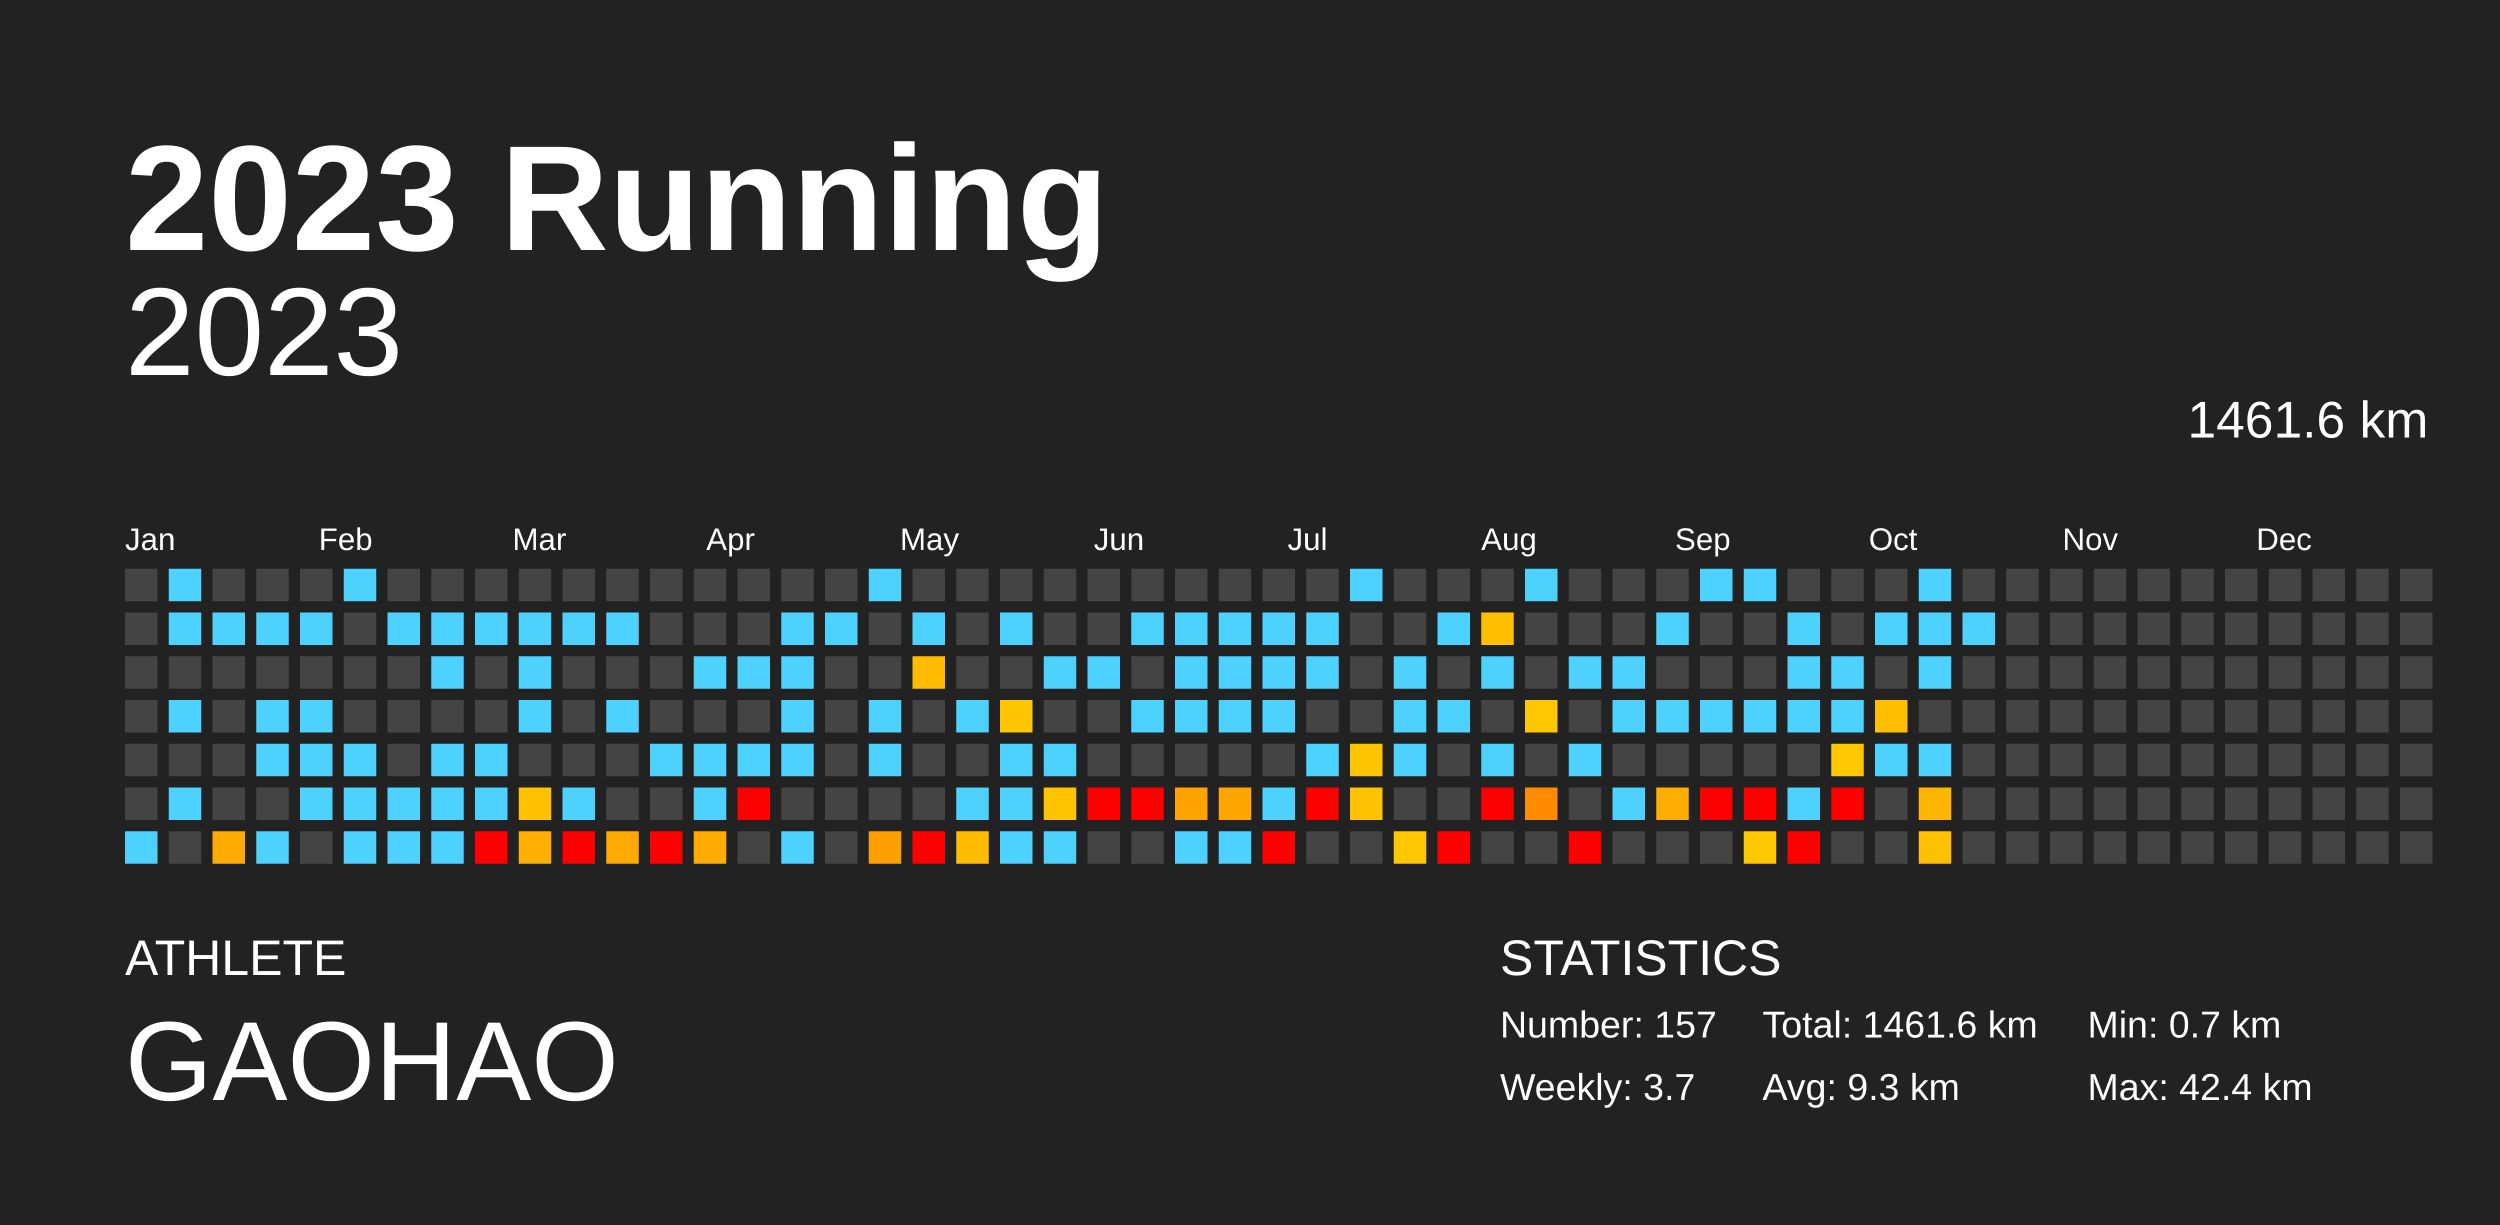
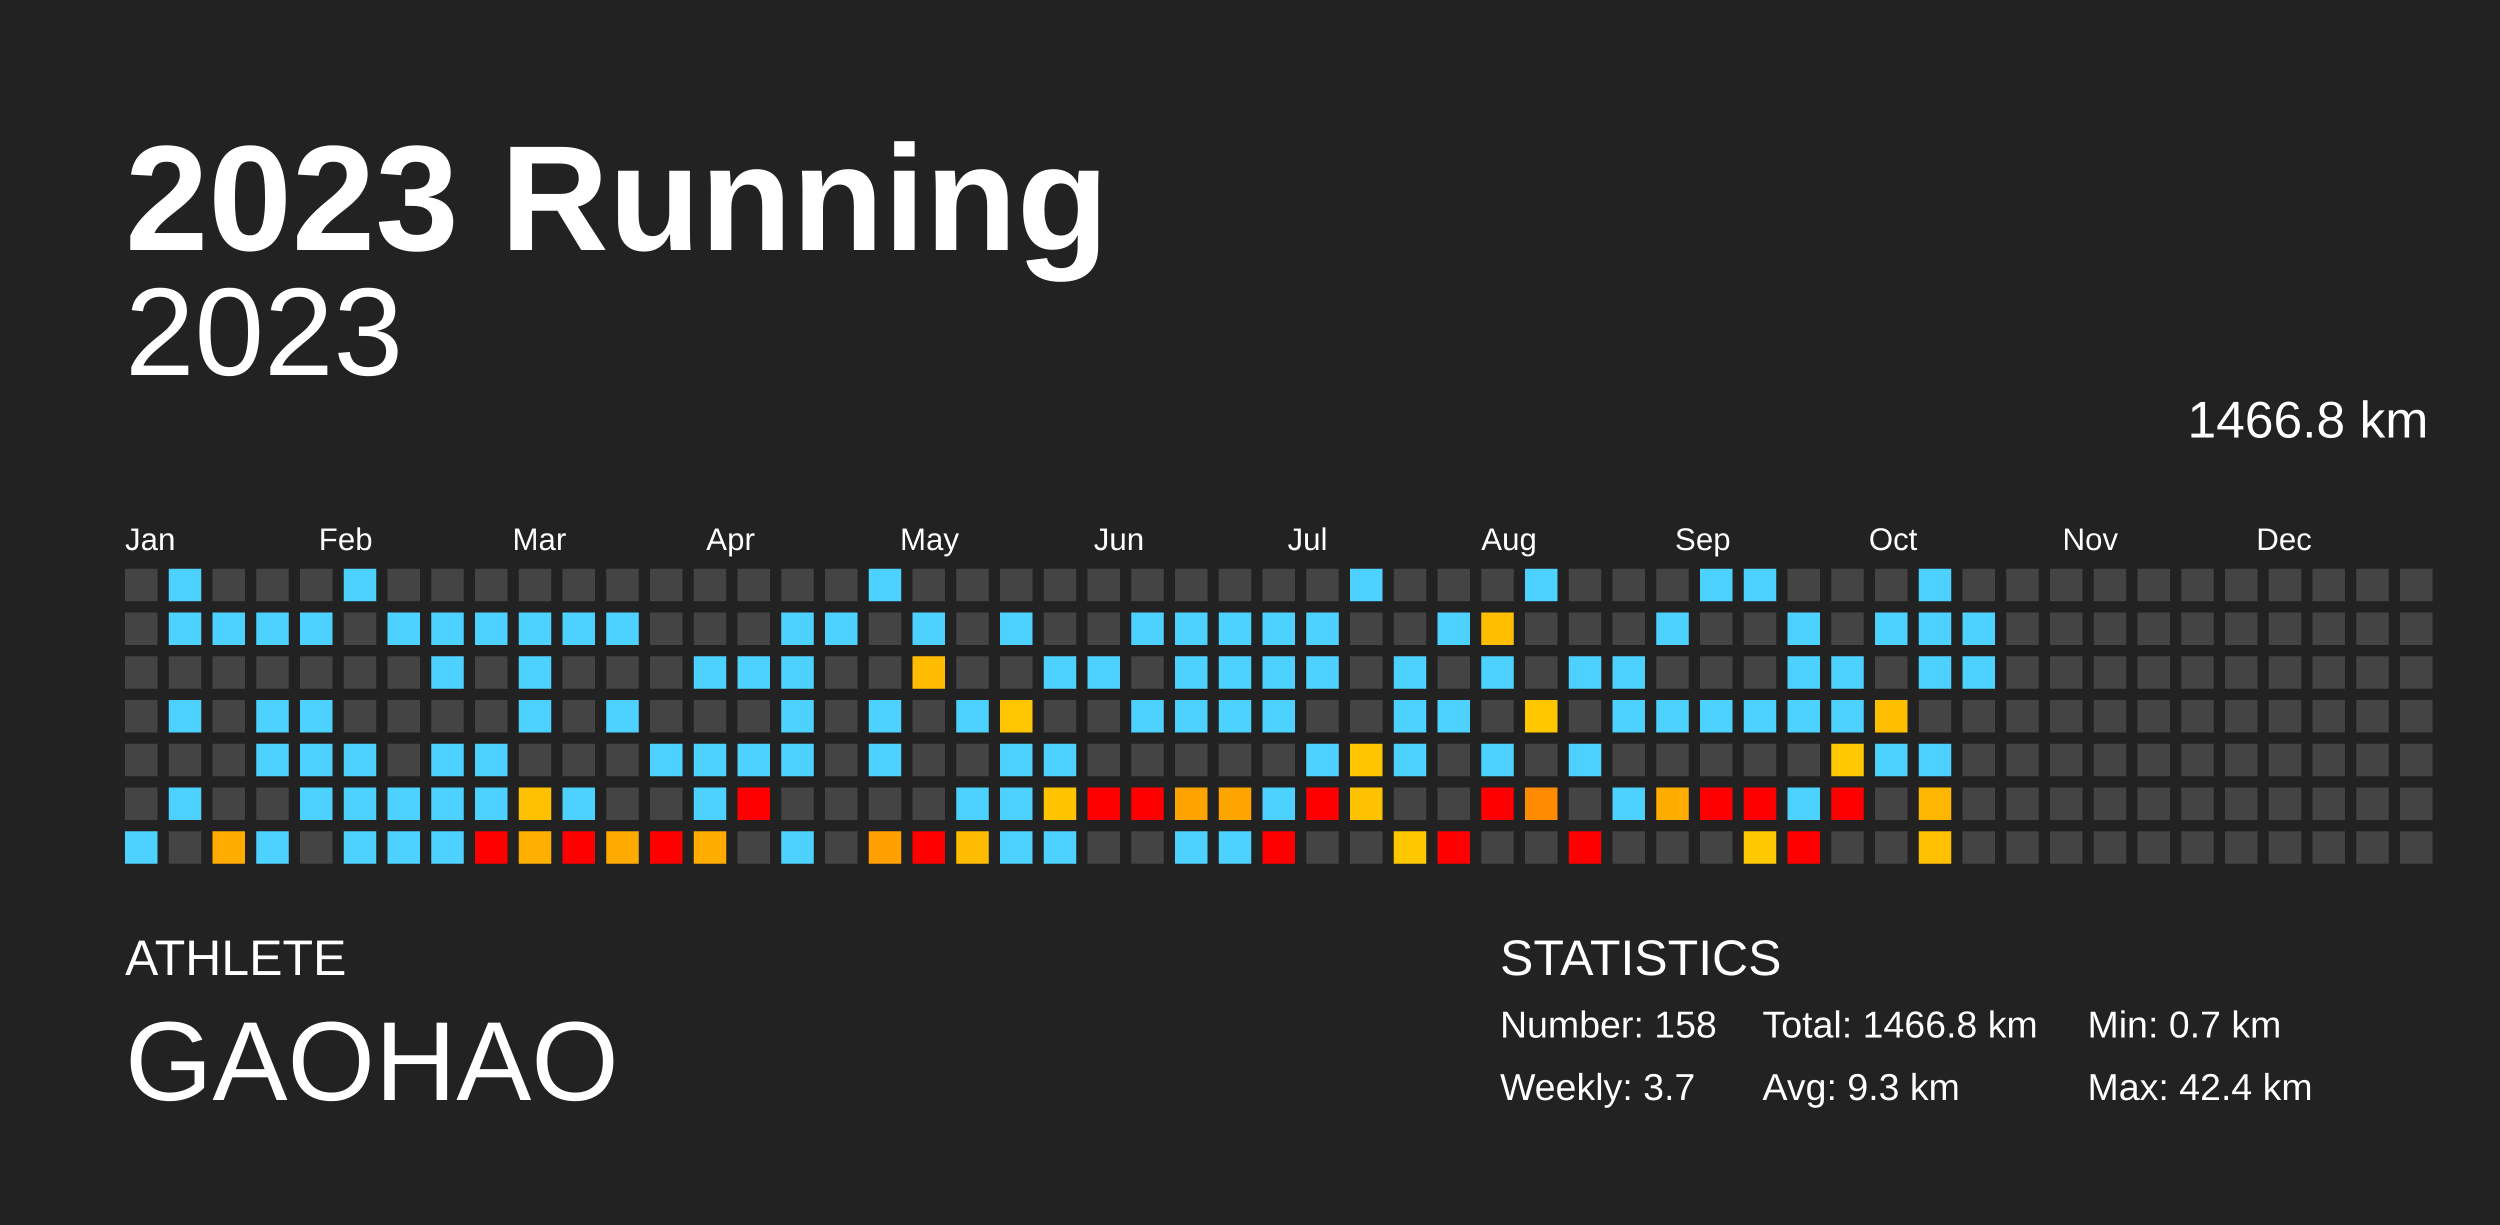
<svg xmlns="http://www.w3.org/2000/svg" baseProfile="full" height="98mm" version="1.1" viewBox="0,0,200,98" width="200mm">
  <defs />
  <rect fill="#222222" height="98" width="200" x="0" y="0" />
  <text fill="#FFFFFF" style="font-size:12px; font-family:Arial; font-weight:bold;" x="10" y="20">2023 Running</text>
  <text fill="#FFFFFF" style="font-size:4px; font-family:Arial" x="10" y="78">ATHLETE</text>
  <text fill="#FFFFFF" style="font-size:9px; font-family:Arial" x="10" y="88">GAOHAO</text>
  <text fill="#FFFFFF" style="font-size:4px; font-family:Arial" x="120" y="78">STATISTICS</text>
-   <text fill="#FFFFFF" style="font-size:3px; font-family:Arial" x="120" y="83">Number: 157</text>
+   <text fill="#FFFFFF" style="font-size:3px; font-family:Arial" x="120" y="83">Number: 158</text>
  <text fill="#FFFFFF" style="font-size:3px; font-family:Arial" x="120" y="88">Weekly: 3.7</text>
-   <text fill="#FFFFFF" style="font-size:3px; font-family:Arial" x="141" y="83">Total: 1461.6 km</text>
+   <text fill="#FFFFFF" style="font-size:3px; font-family:Arial" x="141" y="83">Total: 1466.8 km</text>
  <text fill="#FFFFFF" style="font-size:3px; font-family:Arial" x="141" y="88">Avg: 9.3 km</text>
  <text fill="#FFFFFF" style="font-size:3px; font-family:Arial" x="167" y="83">Min: 0.7 km</text>
  <text fill="#FFFFFF" style="font-size:3px; font-family:Arial" x="167" y="88">Max: 42.4 km</text>
  <text alignment-baseline="hanging" fill="#FFFFFF" style="font-size:10.0px; font-family:Arial;" x="10" y="30">2023</text>
-   <text alignment-baseline="hanging" fill="#FFFFFF" style="font-size:4.125px; font-family:Arial;" x="175" y="35">1461.6 km</text>
+   <text alignment-baseline="hanging" fill="#FFFFFF" style="font-size:4.125px; font-family:Arial;" x="175" y="35">1466.8 km</text>
  <text fill="#FFFFFF" style="font-size:2.5px; font-family:Arial" x="10.0" y="44">Jan</text>
  <text fill="#FFFFFF" style="font-size:2.5px; font-family:Arial" x="25.5" y="44">Feb</text>
  <text fill="#FFFFFF" style="font-size:2.5px; font-family:Arial" x="41.0" y="44">Mar</text>
  <text fill="#FFFFFF" style="font-size:2.5px; font-family:Arial" x="56.5" y="44">Apr</text>
  <text fill="#FFFFFF" style="font-size:2.5px; font-family:Arial" x="72.0" y="44">May</text>
  <text fill="#FFFFFF" style="font-size:2.5px; font-family:Arial" x="87.5" y="44">Jun</text>
  <text fill="#FFFFFF" style="font-size:2.5px; font-family:Arial" x="103.0" y="44">Jul</text>
  <text fill="#FFFFFF" style="font-size:2.5px; font-family:Arial" x="118.5" y="44">Aug</text>
  <text fill="#FFFFFF" style="font-size:2.5px; font-family:Arial" x="134.0" y="44">Sep</text>
  <text fill="#FFFFFF" style="font-size:2.5px; font-family:Arial" x="149.5" y="44">Oct</text>
  <text fill="#FFFFFF" style="font-size:2.5px; font-family:Arial" x="165.0" y="44">Nov</text>
  <text fill="#FFFFFF" style="font-size:2.5px; font-family:Arial" x="180.5" y="44">Dec</text>
  <rect fill="#444444" height="2.6" width="2.6" x="10.0" y="45.5" />
  <rect fill="#444444" height="2.6" width="2.6" x="10.0" y="49.0" />
  <rect fill="#444444" height="2.6" width="2.6" x="10.0" y="52.5" />
  <rect fill="#444444" height="2.6" width="2.6" x="10.0" y="56.0" />
  <rect fill="#444444" height="2.6" width="2.6" x="10.0" y="59.5" />
  <rect fill="#444444" height="2.6" width="2.6" x="10.0" y="63.0" />
  <rect fill="#4dd2ff" height="2.6" width="2.6" x="10.0" y="66.5" />
  <rect fill="#4dd2ff" height="2.6" width="2.6" x="13.5" y="45.5" />
  <rect fill="#4dd2ff" height="2.6" width="2.6" x="13.5" y="49.0" />
  <rect fill="#444444" height="2.6" width="2.6" x="13.5" y="52.5" />
  <rect fill="#4dd2ff" height="2.6" width="2.6" x="13.5" y="56.0" />
  <rect fill="#444444" height="2.6" width="2.6" x="13.5" y="59.5" />
  <rect fill="#4dd2ff" height="2.6" width="2.6" x="13.5" y="63.0" />
  <rect fill="#444444" height="2.6" width="2.6" x="13.5" y="66.5" />
  <rect fill="#444444" height="2.6" width="2.6" x="17.0" y="45.5" />
  <rect fill="#4dd2ff" height="2.6" width="2.6" x="17.0" y="49.0" />
  <rect fill="#444444" height="2.6" width="2.6" x="17.0" y="52.5" />
  <rect fill="#444444" height="2.6" width="2.6" x="17.0" y="56.0" />
  <rect fill="#444444" height="2.6" width="2.6" x="17.0" y="59.5" />
  <rect fill="#444444" height="2.6" width="2.6" x="17.0" y="63.0" />
  <rect fill="#ffab00" height="2.6" width="2.6" x="17.0" y="66.5" />
  <rect fill="#444444" height="2.6" width="2.6" x="20.5" y="45.5" />
  <rect fill="#4dd2ff" height="2.6" width="2.6" x="20.5" y="49.0" />
  <rect fill="#444444" height="2.6" width="2.6" x="20.5" y="52.5" />
  <rect fill="#4dd2ff" height="2.6" width="2.6" x="20.5" y="56.0" />
  <rect fill="#4dd2ff" height="2.6" width="2.6" x="20.5" y="59.5" />
  <rect fill="#444444" height="2.6" width="2.6" x="20.5" y="63.0" />
  <rect fill="#4dd2ff" height="2.6" width="2.6" x="20.5" y="66.5" />
  <rect fill="#444444" height="2.6" width="2.6" x="24.0" y="45.5" />
  <rect fill="#4dd2ff" height="2.6" width="2.6" x="24.0" y="49.0" />
  <rect fill="#444444" height="2.6" width="2.6" x="24.0" y="52.5" />
  <rect fill="#4dd2ff" height="2.6" width="2.6" x="24.0" y="56.0" />
  <rect fill="#4dd2ff" height="2.6" width="2.6" x="24.0" y="59.5" />
  <rect fill="#4dd2ff" height="2.6" width="2.6" x="24.0" y="63.0" />
  <rect fill="#444444" height="2.6" width="2.6" x="24.0" y="66.5" />
  <rect fill="#4dd2ff" height="2.6" width="2.6" x="27.5" y="45.5" />
  <rect fill="#444444" height="2.6" width="2.6" x="27.5" y="49.0" />
  <rect fill="#444444" height="2.6" width="2.6" x="27.5" y="52.5" />
  <rect fill="#444444" height="2.6" width="2.6" x="27.5" y="56.0" />
  <rect fill="#4dd2ff" height="2.6" width="2.6" x="27.5" y="59.5" />
  <rect fill="#4dd2ff" height="2.6" width="2.6" x="27.5" y="63.0" />
  <rect fill="#4dd2ff" height="2.6" width="2.6" x="27.5" y="66.5" />
  <rect fill="#444444" height="2.6" width="2.6" x="31.0" y="45.5" />
  <rect fill="#4dd2ff" height="2.6" width="2.6" x="31.0" y="49.0" />
  <rect fill="#444444" height="2.6" width="2.6" x="31.0" y="52.5" />
  <rect fill="#444444" height="2.6" width="2.6" x="31.0" y="56.0" />
  <rect fill="#444444" height="2.6" width="2.6" x="31.0" y="59.5" />
  <rect fill="#4dd2ff" height="2.6" width="2.6" x="31.0" y="63.0" />
  <rect fill="#4dd2ff" height="2.6" width="2.6" x="31.0" y="66.5" />
  <rect fill="#444444" height="2.6" width="2.6" x="34.5" y="45.5" />
  <rect fill="#4dd2ff" height="2.6" width="2.6" x="34.5" y="49.0" />
  <rect fill="#4dd2ff" height="2.6" width="2.6" x="34.5" y="52.5" />
  <rect fill="#444444" height="2.6" width="2.6" x="34.5" y="56.0" />
  <rect fill="#4dd2ff" height="2.6" width="2.6" x="34.5" y="59.5" />
  <rect fill="#4dd2ff" height="2.6" width="2.6" x="34.5" y="63.0" />
  <rect fill="#4dd2ff" height="2.6" width="2.6" x="34.5" y="66.5" />
  <rect fill="#444444" height="2.6" width="2.6" x="38.0" y="45.5" />
  <rect fill="#4dd2ff" height="2.6" width="2.6" x="38.0" y="49.0" />
  <rect fill="#444444" height="2.6" width="2.6" x="38.0" y="52.5" />
  <rect fill="#444444" height="2.6" width="2.6" x="38.0" y="56.0" />
  <rect fill="#4dd2ff" height="2.6" width="2.6" x="38.0" y="59.5" />
  <rect fill="#4dd2ff" height="2.6" width="2.6" x="38.0" y="63.0" />
  <rect fill="red" height="2.6" width="2.6" x="38.0" y="66.5" />
  <rect fill="#444444" height="2.6" width="2.6" x="41.5" y="45.5" />
  <rect fill="#4dd2ff" height="2.6" width="2.6" x="41.5" y="49.0" />
  <rect fill="#4dd2ff" height="2.6" width="2.6" x="41.5" y="52.5" />
  <rect fill="#4dd2ff" height="2.6" width="2.6" x="41.5" y="56.0" />
  <rect fill="#444444" height="2.6" width="2.6" x="41.5" y="59.5" />
  <rect fill="#ffc100" height="2.6" width="2.6" x="41.5" y="63.0" />
  <rect fill="#ffaf00" height="2.6" width="2.6" x="41.5" y="66.5" />
  <rect fill="#444444" height="2.6" width="2.6" x="45.0" y="45.5" />
  <rect fill="#4dd2ff" height="2.6" width="2.6" x="45.0" y="49.0" />
  <rect fill="#444444" height="2.6" width="2.6" x="45.0" y="52.5" />
  <rect fill="#444444" height="2.6" width="2.6" x="45.0" y="56.0" />
  <rect fill="#444444" height="2.6" width="2.6" x="45.0" y="59.5" />
  <rect fill="#4dd2ff" height="2.6" width="2.6" x="45.0" y="63.0" />
  <rect fill="red" height="2.6" width="2.6" x="45.0" y="66.5" />
  <rect fill="#444444" height="2.6" width="2.6" x="48.5" y="45.5" />
  <rect fill="#4dd2ff" height="2.6" width="2.6" x="48.5" y="49.0" />
  <rect fill="#444444" height="2.6" width="2.6" x="48.5" y="52.5" />
  <rect fill="#4dd2ff" height="2.6" width="2.6" x="48.5" y="56.0" />
  <rect fill="#444444" height="2.6" width="2.6" x="48.5" y="59.5" />
  <rect fill="#444444" height="2.6" width="2.6" x="48.5" y="63.0" />
  <rect fill="#ffaa00" height="2.6" width="2.6" x="48.5" y="66.5" />
  <rect fill="#444444" height="2.6" width="2.6" x="52.0" y="45.5" />
  <rect fill="#444444" height="2.6" width="2.6" x="52.0" y="49.0" />
  <rect fill="#444444" height="2.6" width="2.6" x="52.0" y="52.5" />
  <rect fill="#444444" height="2.6" width="2.6" x="52.0" y="56.0" />
  <rect fill="#4dd2ff" height="2.6" width="2.6" x="52.0" y="59.5" />
  <rect fill="#444444" height="2.6" width="2.6" x="52.0" y="63.0" />
  <rect fill="red" height="2.6" width="2.6" x="52.0" y="66.5" />
  <rect fill="#444444" height="2.6" width="2.6" x="55.5" y="45.5" />
  <rect fill="#444444" height="2.6" width="2.6" x="55.5" y="49.0" />
  <rect fill="#4dd2ff" height="2.6" width="2.6" x="55.5" y="52.5" />
  <rect fill="#444444" height="2.6" width="2.6" x="55.5" y="56.0" />
  <rect fill="#4dd2ff" height="2.6" width="2.6" x="55.5" y="59.5" />
  <rect fill="#4dd2ff" height="2.6" width="2.6" x="55.5" y="63.0" />
  <rect fill="#ffab00" height="2.6" width="2.6" x="55.5" y="66.5" />
  <rect fill="#444444" height="2.6" width="2.6" x="59.0" y="45.5" />
  <rect fill="#444444" height="2.6" width="2.6" x="59.0" y="49.0" />
  <rect fill="#4dd2ff" height="2.6" width="2.6" x="59.0" y="52.5" />
  <rect fill="#444444" height="2.6" width="2.6" x="59.0" y="56.0" />
  <rect fill="#4dd2ff" height="2.6" width="2.6" x="59.0" y="59.5" />
  <rect fill="red" height="2.6" width="2.6" x="59.0" y="63.0" />
  <rect fill="#444444" height="2.6" width="2.6" x="59.0" y="66.5" />
  <rect fill="#444444" height="2.6" width="2.6" x="62.5" y="45.5" />
  <rect fill="#4dd2ff" height="2.6" width="2.6" x="62.5" y="49.0" />
  <rect fill="#4dd2ff" height="2.6" width="2.6" x="62.5" y="52.5" />
  <rect fill="#4dd2ff" height="2.6" width="2.6" x="62.5" y="56.0" />
  <rect fill="#4dd2ff" height="2.6" width="2.6" x="62.5" y="59.5" />
  <rect fill="#444444" height="2.6" width="2.6" x="62.5" y="63.0" />
  <rect fill="#4dd2ff" height="2.6" width="2.6" x="62.5" y="66.5" />
  <rect fill="#444444" height="2.6" width="2.6" x="66.0" y="45.5" />
  <rect fill="#4dd2ff" height="2.6" width="2.6" x="66.0" y="49.0" />
  <rect fill="#444444" height="2.6" width="2.6" x="66.0" y="52.5" />
  <rect fill="#444444" height="2.6" width="2.6" x="66.0" y="56.0" />
  <rect fill="#444444" height="2.6" width="2.6" x="66.0" y="59.5" />
  <rect fill="#444444" height="2.6" width="2.6" x="66.0" y="63.0" />
  <rect fill="#444444" height="2.6" width="2.6" x="66.0" y="66.5" />
  <rect fill="#4dd2ff" height="2.6" width="2.6" x="69.5" y="45.5" />
  <rect fill="#444444" height="2.6" width="2.6" x="69.5" y="49.0" />
  <rect fill="#444444" height="2.6" width="2.6" x="69.5" y="52.5" />
  <rect fill="#4dd2ff" height="2.6" width="2.6" x="69.5" y="56.0" />
  <rect fill="#4dd2ff" height="2.6" width="2.6" x="69.5" y="59.5" />
  <rect fill="#444444" height="2.6" width="2.6" x="69.5" y="63.0" />
  <rect fill="#ff9f00" height="2.6" width="2.6" x="69.5" y="66.5" />
  <rect fill="#444444" height="2.6" width="2.6" x="73.0" y="45.5" />
  <rect fill="#4dd2ff" height="2.6" width="2.6" x="73.0" y="49.0" />
  <rect fill="#ffbc00" height="2.6" width="2.6" x="73.0" y="52.5" />
  <rect fill="#444444" height="2.6" width="2.6" x="73.0" y="56.0" />
  <rect fill="#444444" height="2.6" width="2.6" x="73.0" y="59.5" />
  <rect fill="#444444" height="2.6" width="2.6" x="73.0" y="63.0" />
  <rect fill="red" height="2.6" width="2.6" x="73.0" y="66.5" />
  <rect fill="#444444" height="2.6" width="2.6" x="76.5" y="45.5" />
  <rect fill="#444444" height="2.6" width="2.6" x="76.5" y="49.0" />
  <rect fill="#444444" height="2.6" width="2.6" x="76.5" y="52.5" />
  <rect fill="#4dd2ff" height="2.6" width="2.6" x="76.5" y="56.0" />
  <rect fill="#444444" height="2.6" width="2.6" x="76.5" y="59.5" />
  <rect fill="#4dd2ff" height="2.6" width="2.6" x="76.5" y="63.0" />
  <rect fill="#ffbc00" height="2.6" width="2.6" x="76.5" y="66.5" />
  <rect fill="#444444" height="2.6" width="2.6" x="80.0" y="45.5" />
  <rect fill="#4dd2ff" height="2.6" width="2.6" x="80.0" y="49.0" />
  <rect fill="#444444" height="2.6" width="2.6" x="80.0" y="52.5" />
  <rect fill="#ffc500" height="2.6" width="2.6" x="80.0" y="56.0" />
  <rect fill="#4dd2ff" height="2.6" width="2.6" x="80.0" y="59.5" />
  <rect fill="#4dd2ff" height="2.6" width="2.6" x="80.0" y="63.0" />
  <rect fill="#4dd2ff" height="2.6" width="2.6" x="80.0" y="66.5" />
  <rect fill="#444444" height="2.6" width="2.6" x="83.5" y="45.5" />
  <rect fill="#444444" height="2.6" width="2.6" x="83.5" y="49.0" />
  <rect fill="#4dd2ff" height="2.6" width="2.6" x="83.5" y="52.5" />
  <rect fill="#444444" height="2.6" width="2.6" x="83.5" y="56.0" />
  <rect fill="#4dd2ff" height="2.6" width="2.6" x="83.5" y="59.5" />
  <rect fill="#ffc300" height="2.6" width="2.6" x="83.5" y="63.0" />
  <rect fill="#4dd2ff" height="2.6" width="2.6" x="83.5" y="66.5" />
  <rect fill="#444444" height="2.6" width="2.6" x="87.0" y="45.5" />
  <rect fill="#444444" height="2.6" width="2.6" x="87.0" y="49.0" />
  <rect fill="#4dd2ff" height="2.6" width="2.6" x="87.0" y="52.5" />
  <rect fill="#444444" height="2.6" width="2.6" x="87.0" y="56.0" />
  <rect fill="#444444" height="2.6" width="2.6" x="87.0" y="59.5" />
  <rect fill="red" height="2.6" width="2.6" x="87.0" y="63.0" />
  <rect fill="#444444" height="2.6" width="2.6" x="87.0" y="66.5" />
  <rect fill="#444444" height="2.6" width="2.6" x="90.5" y="45.5" />
  <rect fill="#4dd2ff" height="2.6" width="2.6" x="90.5" y="49.0" />
  <rect fill="#444444" height="2.6" width="2.6" x="90.5" y="52.5" />
  <rect fill="#4dd2ff" height="2.6" width="2.6" x="90.5" y="56.0" />
  <rect fill="#444444" height="2.6" width="2.6" x="90.5" y="59.5" />
  <rect fill="red" height="2.6" width="2.6" x="90.5" y="63.0" />
  <rect fill="#444444" height="2.6" width="2.6" x="90.5" y="66.5" />
  <rect fill="#444444" height="2.6" width="2.6" x="94.0" y="45.5" />
  <rect fill="#4dd2ff" height="2.6" width="2.6" x="94.0" y="49.0" />
  <rect fill="#4dd2ff" height="2.6" width="2.6" x="94.0" y="52.5" />
  <rect fill="#4dd2ff" height="2.6" width="2.6" x="94.0" y="56.0" />
  <rect fill="#444444" height="2.6" width="2.6" x="94.0" y="59.5" />
  <rect fill="#ffa300" height="2.6" width="2.6" x="94.0" y="63.0" />
  <rect fill="#4dd2ff" height="2.6" width="2.6" x="94.0" y="66.5" />
  <rect fill="#444444" height="2.6" width="2.6" x="97.5" y="45.5" />
  <rect fill="#4dd2ff" height="2.6" width="2.6" x="97.5" y="49.0" />
  <rect fill="#4dd2ff" height="2.6" width="2.6" x="97.5" y="52.5" />
  <rect fill="#4dd2ff" height="2.6" width="2.6" x="97.5" y="56.0" />
  <rect fill="#444444" height="2.6" width="2.6" x="97.5" y="59.5" />
  <rect fill="#ffa500" height="2.6" width="2.6" x="97.5" y="63.0" />
  <rect fill="#4dd2ff" height="2.6" width="2.6" x="97.5" y="66.5" />
  <rect fill="#444444" height="2.6" width="2.6" x="101.0" y="45.5" />
  <rect fill="#4dd2ff" height="2.6" width="2.6" x="101.0" y="49.0" />
  <rect fill="#4dd2ff" height="2.6" width="2.6" x="101.0" y="52.5" />
  <rect fill="#4dd2ff" height="2.6" width="2.6" x="101.0" y="56.0" />
  <rect fill="#444444" height="2.6" width="2.6" x="101.0" y="59.5" />
  <rect fill="#4dd2ff" height="2.6" width="2.6" x="101.0" y="63.0" />
  <rect fill="red" height="2.6" width="2.6" x="101.0" y="66.5" />
  <rect fill="#444444" height="2.6" width="2.6" x="104.5" y="45.5" />
  <rect fill="#4dd2ff" height="2.6" width="2.6" x="104.5" y="49.0" />
  <rect fill="#4dd2ff" height="2.6" width="2.6" x="104.5" y="52.5" />
  <rect fill="#444444" height="2.6" width="2.6" x="104.5" y="56.0" />
  <rect fill="#4dd2ff" height="2.6" width="2.6" x="104.5" y="59.5" />
  <rect fill="red" height="2.6" width="2.6" x="104.5" y="63.0" />
  <rect fill="#444444" height="2.6" width="2.6" x="104.5" y="66.5" />
  <rect fill="#4dd2ff" height="2.6" width="2.6" x="108.0" y="45.5" />
  <rect fill="#444444" height="2.6" width="2.6" x="108.0" y="49.0" />
  <rect fill="#444444" height="2.6" width="2.6" x="108.0" y="52.5" />
  <rect fill="#444444" height="2.6" width="2.6" x="108.0" y="56.0" />
  <rect fill="#ffc600" height="2.6" width="2.6" x="108.0" y="59.5" />
  <rect fill="#ffc200" height="2.6" width="2.6" x="108.0" y="63.0" />
  <rect fill="#444444" height="2.6" width="2.6" x="108.0" y="66.5" />
  <rect fill="#444444" height="2.6" width="2.6" x="111.5" y="45.5" />
  <rect fill="#444444" height="2.6" width="2.6" x="111.5" y="49.0" />
  <rect fill="#4dd2ff" height="2.6" width="2.6" x="111.5" y="52.5" />
  <rect fill="#4dd2ff" height="2.6" width="2.6" x="111.5" y="56.0" />
  <rect fill="#4dd2ff" height="2.6" width="2.6" x="111.5" y="59.5" />
  <rect fill="#444444" height="2.6" width="2.6" x="111.5" y="63.0" />
  <rect fill="#ffc700" height="2.6" width="2.6" x="111.5" y="66.5" />
  <rect fill="#444444" height="2.6" width="2.6" x="115.0" y="45.5" />
  <rect fill="#4dd2ff" height="2.6" width="2.6" x="115.0" y="49.0" />
  <rect fill="#444444" height="2.6" width="2.6" x="115.0" y="52.5" />
  <rect fill="#4dd2ff" height="2.6" width="2.6" x="115.0" y="56.0" />
  <rect fill="#444444" height="2.6" width="2.6" x="115.0" y="59.5" />
  <rect fill="#444444" height="2.6" width="2.6" x="115.0" y="63.0" />
  <rect fill="red" height="2.6" width="2.6" x="115.0" y="66.5" />
  <rect fill="#444444" height="2.6" width="2.6" x="118.5" y="45.5" />
  <rect fill="#ffbf00" height="2.6" width="2.6" x="118.5" y="49.0" />
  <rect fill="#4dd2ff" height="2.6" width="2.6" x="118.5" y="52.5" />
  <rect fill="#444444" height="2.6" width="2.6" x="118.5" y="56.0" />
  <rect fill="#4dd2ff" height="2.6" width="2.6" x="118.5" y="59.5" />
  <rect fill="red" height="2.6" width="2.6" x="118.5" y="63.0" />
  <rect fill="#444444" height="2.6" width="2.6" x="118.5" y="66.5" />
  <rect fill="#4dd2ff" height="2.6" width="2.6" x="122.0" y="45.5" />
  <rect fill="#444444" height="2.6" width="2.6" x="122.0" y="49.0" />
  <rect fill="#444444" height="2.6" width="2.6" x="122.0" y="52.5" />
  <rect fill="#ffc700" height="2.6" width="2.6" x="122.0" y="56.0" />
  <rect fill="#444444" height="2.6" width="2.6" x="122.0" y="59.5" />
  <rect fill="#ff8b00" height="2.6" width="2.6" x="122.0" y="63.0" />
  <rect fill="#444444" height="2.6" width="2.6" x="122.0" y="66.5" />
  <rect fill="#444444" height="2.6" width="2.6" x="125.5" y="45.5" />
  <rect fill="#444444" height="2.6" width="2.6" x="125.5" y="49.0" />
  <rect fill="#4dd2ff" height="2.6" width="2.6" x="125.5" y="52.5" />
  <rect fill="#444444" height="2.6" width="2.6" x="125.5" y="56.0" />
  <rect fill="#4dd2ff" height="2.6" width="2.6" x="125.5" y="59.5" />
  <rect fill="#444444" height="2.6" width="2.6" x="125.5" y="63.0" />
  <rect fill="red" height="2.6" width="2.6" x="125.5" y="66.5" />
  <rect fill="#444444" height="2.6" width="2.6" x="129.0" y="45.5" />
  <rect fill="#444444" height="2.6" width="2.6" x="129.0" y="49.0" />
  <rect fill="#4dd2ff" height="2.6" width="2.6" x="129.0" y="52.5" />
  <rect fill="#4dd2ff" height="2.6" width="2.6" x="129.0" y="56.0" />
  <rect fill="#444444" height="2.6" width="2.6" x="129.0" y="59.5" />
  <rect fill="#4dd2ff" height="2.6" width="2.6" x="129.0" y="63.0" />
  <rect fill="#444444" height="2.6" width="2.6" x="129.0" y="66.5" />
  <rect fill="#444444" height="2.6" width="2.6" x="132.5" y="45.5" />
  <rect fill="#4dd2ff" height="2.6" width="2.6" x="132.5" y="49.0" />
  <rect fill="#444444" height="2.6" width="2.6" x="132.5" y="52.5" />
  <rect fill="#4dd2ff" height="2.6" width="2.6" x="132.5" y="56.0" />
  <rect fill="#444444" height="2.6" width="2.6" x="132.5" y="59.5" />
  <rect fill="#ffae00" height="2.6" width="2.6" x="132.5" y="63.0" />
  <rect fill="#444444" height="2.6" width="2.6" x="132.5" y="66.5" />
  <rect fill="#4dd2ff" height="2.6" width="2.6" x="136.0" y="45.5" />
  <rect fill="#444444" height="2.6" width="2.6" x="136.0" y="49.0" />
  <rect fill="#444444" height="2.6" width="2.6" x="136.0" y="52.5" />
  <rect fill="#4dd2ff" height="2.6" width="2.6" x="136.0" y="56.0" />
  <rect fill="#444444" height="2.6" width="2.6" x="136.0" y="59.5" />
  <rect fill="red" height="2.6" width="2.6" x="136.0" y="63.0" />
  <rect fill="#444444" height="2.6" width="2.6" x="136.0" y="66.5" />
  <rect fill="#4dd2ff" height="2.6" width="2.6" x="139.5" y="45.5" />
  <rect fill="#444444" height="2.6" width="2.6" x="139.5" y="49.0" />
  <rect fill="#444444" height="2.6" width="2.6" x="139.5" y="52.5" />
  <rect fill="#4dd2ff" height="2.6" width="2.6" x="139.5" y="56.0" />
  <rect fill="#444444" height="2.6" width="2.6" x="139.5" y="59.5" />
  <rect fill="red" height="2.6" width="2.6" x="139.5" y="63.0" />
  <rect fill="#ffc800" height="2.6" width="2.6" x="139.5" y="66.5" />
  <rect fill="#444444" height="2.6" width="2.6" x="143.0" y="45.5" />
  <rect fill="#4dd2ff" height="2.6" width="2.6" x="143.0" y="49.0" />
  <rect fill="#4dd2ff" height="2.6" width="2.6" x="143.0" y="52.5" />
  <rect fill="#4dd2ff" height="2.6" width="2.6" x="143.0" y="56.0" />
  <rect fill="#444444" height="2.6" width="2.6" x="143.0" y="59.5" />
  <rect fill="#4dd2ff" height="2.6" width="2.6" x="143.0" y="63.0" />
  <rect fill="red" height="2.6" width="2.6" x="143.0" y="66.5" />
  <rect fill="#444444" height="2.6" width="2.6" x="146.5" y="45.5" />
  <rect fill="#444444" height="2.6" width="2.6" x="146.5" y="49.0" />
  <rect fill="#4dd2ff" height="2.6" width="2.6" x="146.5" y="52.5" />
  <rect fill="#4dd2ff" height="2.6" width="2.6" x="146.5" y="56.0" />
  <rect fill="#ffc800" height="2.6" width="2.6" x="146.5" y="59.5" />
  <rect fill="red" height="2.6" width="2.6" x="146.5" y="63.0" />
  <rect fill="#444444" height="2.6" width="2.6" x="146.5" y="66.5" />
  <rect fill="#444444" height="2.6" width="2.6" x="150.0" y="45.5" />
  <rect fill="#4dd2ff" height="2.6" width="2.6" x="150.0" y="49.0" />
  <rect fill="#444444" height="2.6" width="2.6" x="150.0" y="52.5" />
  <rect fill="#ffbf00" height="2.6" width="2.6" x="150.0" y="56.0" />
  <rect fill="#4dd2ff" height="2.6" width="2.6" x="150.0" y="59.5" />
  <rect fill="#444444" height="2.6" width="2.6" x="150.0" y="63.0" />
  <rect fill="#444444" height="2.6" width="2.6" x="150.0" y="66.5" />
  <rect fill="#4dd2ff" height="2.6" width="2.6" x="153.5" y="45.5" />
  <rect fill="#4dd2ff" height="2.6" width="2.6" x="153.5" y="49.0" />
  <rect fill="#4dd2ff" height="2.6" width="2.6" x="153.5" y="52.5" />
  <rect fill="#444444" height="2.6" width="2.6" x="153.5" y="56.0" />
  <rect fill="#4dd2ff" height="2.6" width="2.6" x="153.5" y="59.5" />
  <rect fill="#ffb600" height="2.6" width="2.6" x="153.5" y="63.0" />
  <rect fill="#ffc000" height="2.6" width="2.6" x="153.5" y="66.5" />
  <rect fill="#444444" height="2.6" width="2.6" x="157.0" y="45.5" />
  <rect fill="#4dd2ff" height="2.6" width="2.6" x="157.0" y="49.0" />
-   <rect fill="#444444" height="2.6" width="2.6" x="157.0" y="52.5" />
+   <rect fill="#4dd2ff" height="2.6" width="2.6" x="157.0" y="52.5" />
  <rect fill="#444444" height="2.6" width="2.6" x="157.0" y="56.0" />
  <rect fill="#444444" height="2.6" width="2.6" x="157.0" y="59.5" />
  <rect fill="#444444" height="2.6" width="2.6" x="157.0" y="63.0" />
  <rect fill="#444444" height="2.6" width="2.6" x="157.0" y="66.5" />
  <rect fill="#444444" height="2.6" width="2.6" x="160.5" y="45.5" />
  <rect fill="#444444" height="2.6" width="2.6" x="160.5" y="49.0" />
  <rect fill="#444444" height="2.6" width="2.6" x="160.5" y="52.5" />
  <rect fill="#444444" height="2.6" width="2.6" x="160.5" y="56.0" />
  <rect fill="#444444" height="2.6" width="2.6" x="160.5" y="59.5" />
  <rect fill="#444444" height="2.6" width="2.6" x="160.5" y="63.0" />
  <rect fill="#444444" height="2.6" width="2.6" x="160.5" y="66.5" />
  <rect fill="#444444" height="2.6" width="2.6" x="164.0" y="45.5" />
  <rect fill="#444444" height="2.6" width="2.6" x="164.0" y="49.0" />
  <rect fill="#444444" height="2.6" width="2.6" x="164.0" y="52.5" />
  <rect fill="#444444" height="2.6" width="2.6" x="164.0" y="56.0" />
  <rect fill="#444444" height="2.6" width="2.6" x="164.0" y="59.5" />
  <rect fill="#444444" height="2.6" width="2.6" x="164.0" y="63.0" />
  <rect fill="#444444" height="2.6" width="2.6" x="164.0" y="66.5" />
  <rect fill="#444444" height="2.6" width="2.6" x="167.5" y="45.5" />
  <rect fill="#444444" height="2.6" width="2.6" x="167.5" y="49.0" />
  <rect fill="#444444" height="2.6" width="2.6" x="167.5" y="52.5" />
  <rect fill="#444444" height="2.6" width="2.6" x="167.5" y="56.0" />
  <rect fill="#444444" height="2.6" width="2.6" x="167.5" y="59.5" />
  <rect fill="#444444" height="2.6" width="2.6" x="167.5" y="63.0" />
  <rect fill="#444444" height="2.6" width="2.6" x="167.5" y="66.5" />
  <rect fill="#444444" height="2.6" width="2.6" x="171.0" y="45.5" />
  <rect fill="#444444" height="2.6" width="2.6" x="171.0" y="49.0" />
  <rect fill="#444444" height="2.6" width="2.6" x="171.0" y="52.5" />
  <rect fill="#444444" height="2.6" width="2.6" x="171.0" y="56.0" />
  <rect fill="#444444" height="2.6" width="2.6" x="171.0" y="59.5" />
  <rect fill="#444444" height="2.6" width="2.6" x="171.0" y="63.0" />
  <rect fill="#444444" height="2.6" width="2.6" x="171.0" y="66.5" />
  <rect fill="#444444" height="2.6" width="2.6" x="174.5" y="45.5" />
  <rect fill="#444444" height="2.6" width="2.6" x="174.5" y="49.0" />
  <rect fill="#444444" height="2.6" width="2.6" x="174.5" y="52.5" />
  <rect fill="#444444" height="2.6" width="2.6" x="174.5" y="56.0" />
  <rect fill="#444444" height="2.6" width="2.6" x="174.5" y="59.5" />
  <rect fill="#444444" height="2.6" width="2.6" x="174.5" y="63.0" />
  <rect fill="#444444" height="2.6" width="2.6" x="174.5" y="66.5" />
  <rect fill="#444444" height="2.6" width="2.6" x="178.0" y="45.5" />
  <rect fill="#444444" height="2.6" width="2.6" x="178.0" y="49.0" />
  <rect fill="#444444" height="2.6" width="2.6" x="178.0" y="52.5" />
  <rect fill="#444444" height="2.6" width="2.6" x="178.0" y="56.0" />
  <rect fill="#444444" height="2.6" width="2.6" x="178.0" y="59.5" />
  <rect fill="#444444" height="2.6" width="2.6" x="178.0" y="63.0" />
  <rect fill="#444444" height="2.6" width="2.6" x="178.0" y="66.5" />
  <rect fill="#444444" height="2.6" width="2.6" x="181.5" y="45.5" />
  <rect fill="#444444" height="2.6" width="2.6" x="181.5" y="49.0" />
  <rect fill="#444444" height="2.6" width="2.6" x="181.5" y="52.5" />
  <rect fill="#444444" height="2.6" width="2.6" x="181.5" y="56.0" />
  <rect fill="#444444" height="2.6" width="2.6" x="181.5" y="59.5" />
  <rect fill="#444444" height="2.6" width="2.6" x="181.5" y="63.0" />
  <rect fill="#444444" height="2.6" width="2.6" x="181.5" y="66.5" />
  <rect fill="#444444" height="2.6" width="2.6" x="185.0" y="45.5" />
  <rect fill="#444444" height="2.6" width="2.6" x="185.0" y="49.0" />
  <rect fill="#444444" height="2.6" width="2.6" x="185.0" y="52.5" />
  <rect fill="#444444" height="2.6" width="2.6" x="185.0" y="56.0" />
  <rect fill="#444444" height="2.6" width="2.6" x="185.0" y="59.5" />
  <rect fill="#444444" height="2.6" width="2.6" x="185.0" y="63.0" />
  <rect fill="#444444" height="2.6" width="2.6" x="185.0" y="66.5" />
  <rect fill="#444444" height="2.6" width="2.6" x="188.5" y="45.5" />
  <rect fill="#444444" height="2.6" width="2.6" x="188.5" y="49.0" />
  <rect fill="#444444" height="2.6" width="2.6" x="188.5" y="52.5" />
  <rect fill="#444444" height="2.6" width="2.6" x="188.5" y="56.0" />
  <rect fill="#444444" height="2.6" width="2.6" x="188.5" y="59.5" />
  <rect fill="#444444" height="2.6" width="2.6" x="188.5" y="63.0" />
  <rect fill="#444444" height="2.6" width="2.6" x="188.5" y="66.5" />
  <rect fill="#444444" height="2.6" width="2.6" x="192.0" y="45.5" />
  <rect fill="#444444" height="2.6" width="2.6" x="192.0" y="49.0" />
  <rect fill="#444444" height="2.6" width="2.6" x="192.0" y="52.5" />
  <rect fill="#444444" height="2.6" width="2.6" x="192.0" y="56.0" />
  <rect fill="#444444" height="2.6" width="2.6" x="192.0" y="59.5" />
  <rect fill="#444444" height="2.6" width="2.6" x="192.0" y="63.0" />
  <rect fill="#444444" height="2.6" width="2.6" x="192.0" y="66.5" />
</svg>
